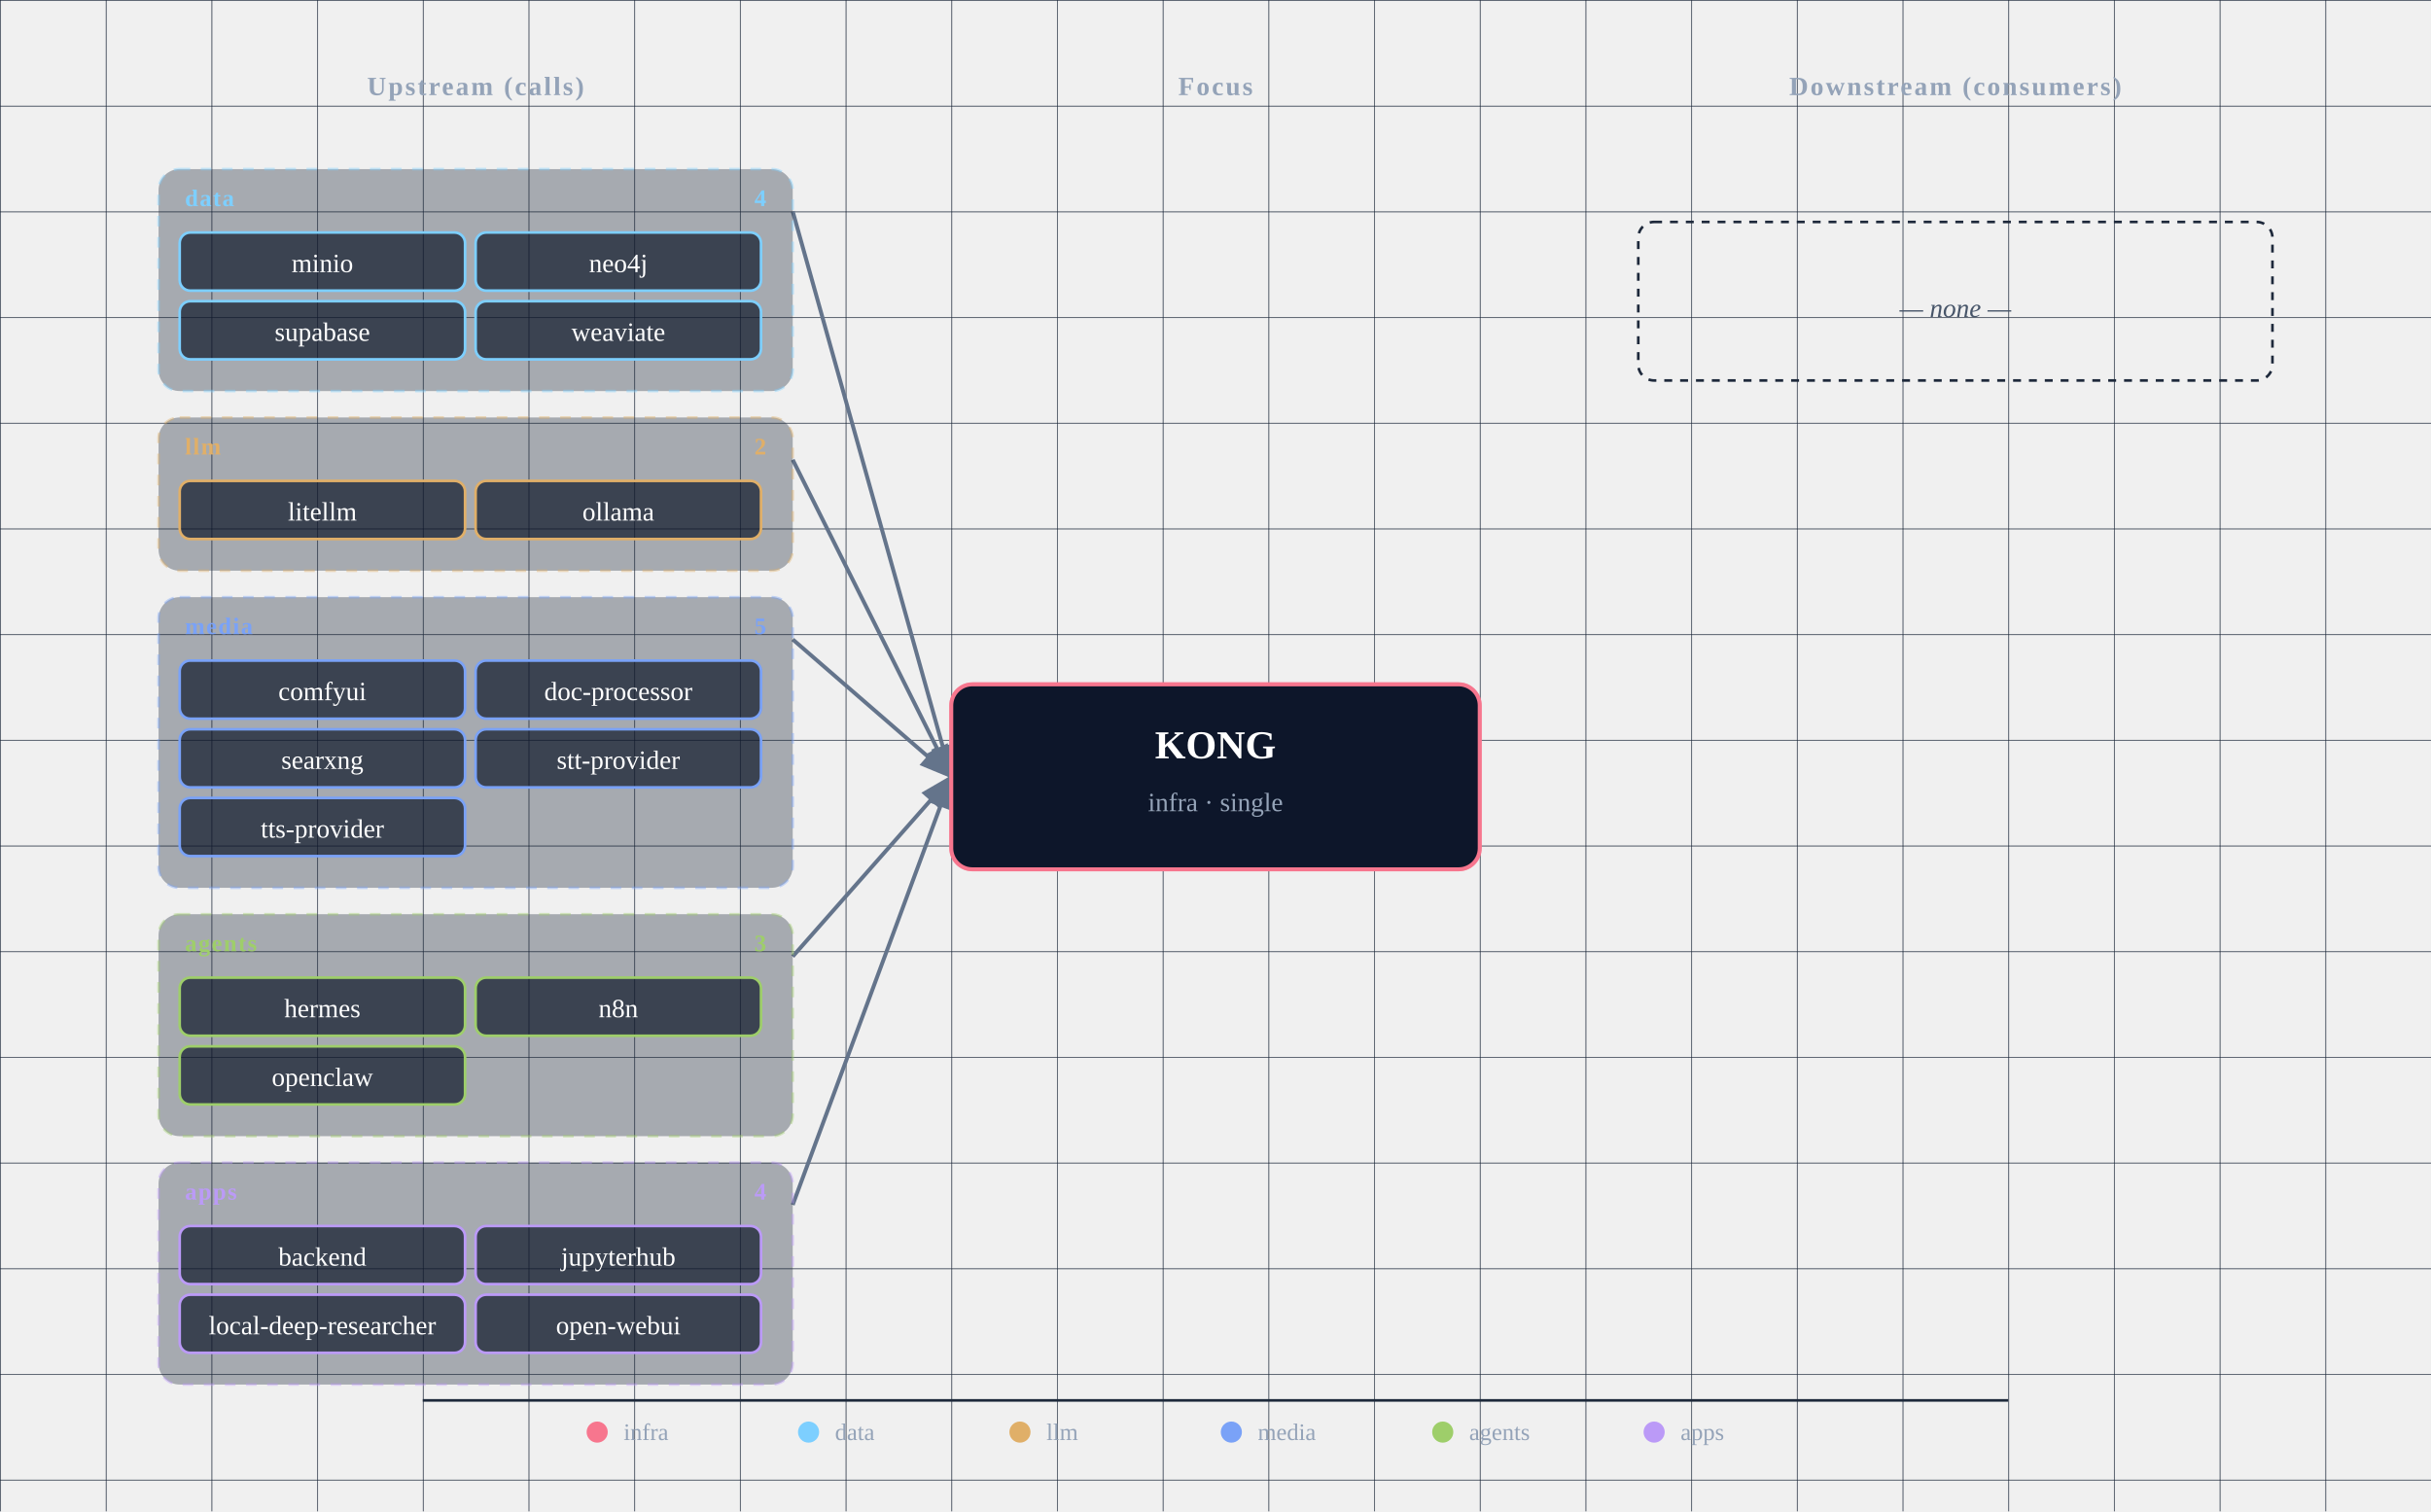
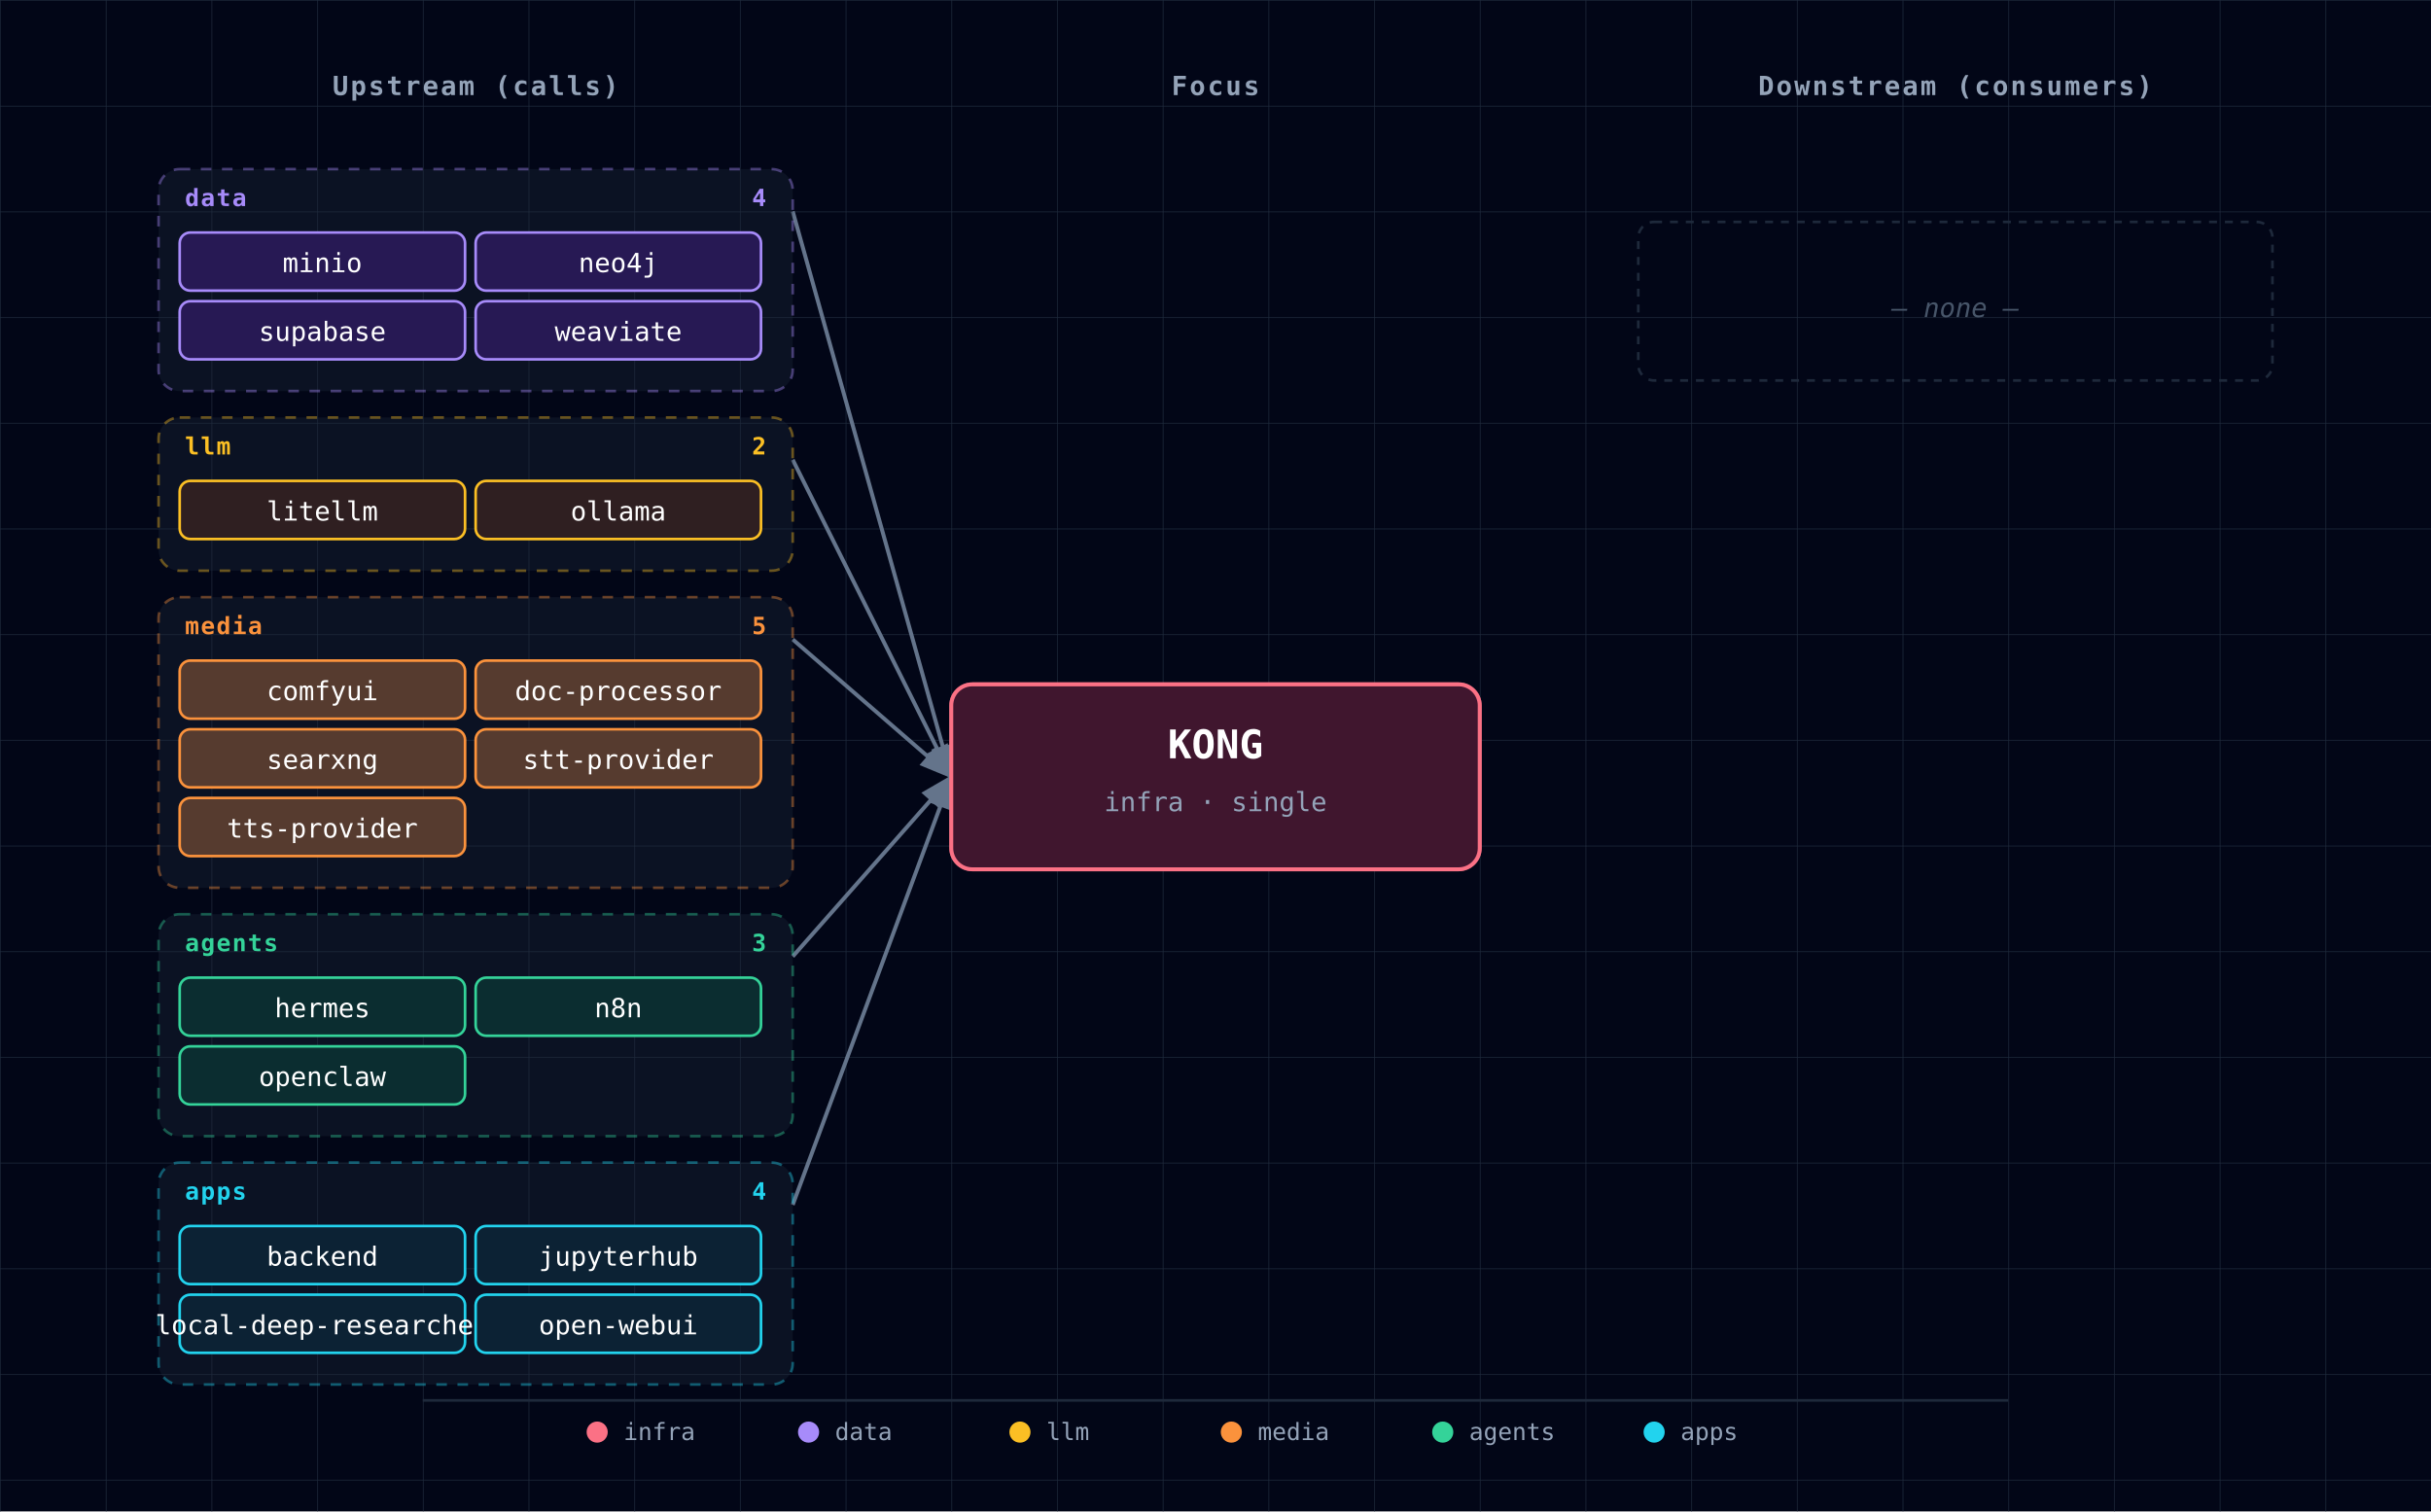
- <svg xmlns="http://www.w3.org/2000/svg" viewBox="0 0 920 572">
+ <svg xmlns="http://www.w3.org/2000/svg" viewBox="0 0 920 572" font-family="'JetBrains Mono', 'Fira Code', Menlo, Consolas, monospace">
  <defs>
    <pattern id="grid" width="40" height="40" patternUnits="userSpaceOnUse">
      <path d="M 40 0 L 0 0 0 40" fill="none" stroke="#1e293b" stroke-width="0.5" />
    </pattern>
    <marker id="arrowhead" markerWidth="9" markerHeight="6" refX="8" refY="3" orient="auto">
      <polygon points="0 0, 9 3, 0 6" fill="#64748b" />
    </marker>
    <filter id="focus-glow" x="-50%" y="-50%" width="200%" height="200%">
      <feGaussianBlur in="SourceAlpha" stdDeviation="6" />
-       <feFlood flood-color="#f7768e" flood-opacity="0.6" />
+       <feFlood flood-color="#fb7185" flood-opacity="0.6" />
      <feComposite in2="SourceAlpha" operator="in" />
      <feMerge>
        <feMergeNode />
        <feMergeNode in="SourceGraphic" />
      </feMerge>
    </filter>
  </defs>
+   <rect width="920" height="572" fill="#020617" />
  <rect width="920" height="572" fill="url(#grid)" />
  <text x="180" y="36" fill="#94a3b8" font-size="10" font-weight="600" text-anchor="middle" letter-spacing="0.08em">Upstream (calls)</text>
  <text x="460" y="36" fill="#94a3b8" font-size="10" font-weight="600" text-anchor="middle" letter-spacing="0.08em">Focus</text>
  <text x="740" y="36" fill="#94a3b8" font-size="10" font-weight="600" text-anchor="middle" letter-spacing="0.08em">Downstream (consumers)</text>
  <line x1="300" y1="80" x2="360" y2="294" stroke="#64748b" stroke-width="1.5" marker-end="url(#arrowhead)" />
  <line x1="300" y1="174" x2="360" y2="294" stroke="#64748b" stroke-width="1.5" marker-end="url(#arrowhead)" />
  <line x1="300" y1="242" x2="360" y2="294" stroke="#64748b" stroke-width="1.5" marker-end="url(#arrowhead)" />
  <line x1="300" y1="362" x2="360" y2="294" stroke="#64748b" stroke-width="1.5" marker-end="url(#arrowhead)" />
  <line x1="300" y1="456" x2="360" y2="294" stroke="#64748b" stroke-width="1.5" marker-end="url(#arrowhead)" />
  <g>
    <g class="cluster">
-       <rect x="60" y="64" width="240" height="84" rx="8" fill="rgba(30,41,59,0.35)" stroke="#7dcfff" stroke-width="1" stroke-dasharray="4,4" stroke-opacity="0.4" />
-       <text x="70" y="78" fill="#7dcfff" font-size="9" font-weight="700" text-anchor="start" style="letter-spacing:0.06em;text-transform:uppercase;">data</text>
-       <text x="290" y="78" fill="#7dcfff" font-size="9" font-weight="600" text-anchor="end">4</text>
+       <rect x="60" y="64" width="240" height="84" rx="8" fill="rgba(30,41,59,0.35)" stroke="#a78bfa" stroke-width="1" stroke-dasharray="4,4" stroke-opacity="0.4" />
+       <text x="70" y="78" fill="#a78bfa" font-size="9" font-weight="700" text-anchor="start" style="letter-spacing:0.06em;text-transform:uppercase;">data</text>
+       <text x="290" y="78" fill="#a78bfa" font-size="9" font-weight="600" text-anchor="end">4</text>
    </g>
    <g>
-       <rect x="68" y="88" width="108" height="22" rx="4" fill="rgba(15,23,42,0.7)" stroke="#7dcfff" stroke-width="1" />
+       <rect x="68" y="88" width="108" height="22" rx="4" fill="#0f172a" />
+       <rect x="68" y="88" width="108" height="22" rx="4" fill="rgba(76, 29, 149, 0.4)" stroke="#a78bfa" stroke-width="1" />
      <text x="122" y="103" fill="white" font-size="10" text-anchor="middle">minio</text>
    </g>
    <g>
-       <rect x="180" y="88" width="108" height="22" rx="4" fill="rgba(15,23,42,0.7)" stroke="#7dcfff" stroke-width="1" />
+       <rect x="180" y="88" width="108" height="22" rx="4" fill="#0f172a" />
+       <rect x="180" y="88" width="108" height="22" rx="4" fill="rgba(76, 29, 149, 0.4)" stroke="#a78bfa" stroke-width="1" />
      <text x="234" y="103" fill="white" font-size="10" text-anchor="middle">neo4j</text>
    </g>
    <g>
-       <rect x="68" y="114" width="108" height="22" rx="4" fill="rgba(15,23,42,0.7)" stroke="#7dcfff" stroke-width="1" />
+       <rect x="68" y="114" width="108" height="22" rx="4" fill="#0f172a" />
+       <rect x="68" y="114" width="108" height="22" rx="4" fill="rgba(76, 29, 149, 0.4)" stroke="#a78bfa" stroke-width="1" />
      <text x="122" y="129" fill="white" font-size="10" text-anchor="middle">supabase</text>
    </g>
    <g>
-       <rect x="180" y="114" width="108" height="22" rx="4" fill="rgba(15,23,42,0.7)" stroke="#7dcfff" stroke-width="1" />
+       <rect x="180" y="114" width="108" height="22" rx="4" fill="#0f172a" />
+       <rect x="180" y="114" width="108" height="22" rx="4" fill="rgba(76, 29, 149, 0.4)" stroke="#a78bfa" stroke-width="1" />
      <text x="234" y="129" fill="white" font-size="10" text-anchor="middle">weaviate</text>
    </g>
    <g class="cluster">
-       <rect x="60" y="158" width="240" height="58" rx="8" fill="rgba(30,41,59,0.35)" stroke="#e0af68" stroke-width="1" stroke-dasharray="4,4" stroke-opacity="0.4" />
-       <text x="70" y="172" fill="#e0af68" font-size="9" font-weight="700" text-anchor="start" style="letter-spacing:0.06em;text-transform:uppercase;">llm</text>
-       <text x="290" y="172" fill="#e0af68" font-size="9" font-weight="600" text-anchor="end">2</text>
+       <rect x="60" y="158" width="240" height="58" rx="8" fill="rgba(30,41,59,0.35)" stroke="#fbbf24" stroke-width="1" stroke-dasharray="4,4" stroke-opacity="0.4" />
+       <text x="70" y="172" fill="#fbbf24" font-size="9" font-weight="700" text-anchor="start" style="letter-spacing:0.06em;text-transform:uppercase;">llm</text>
+       <text x="290" y="172" fill="#fbbf24" font-size="9" font-weight="600" text-anchor="end">2</text>
    </g>
    <g>
-       <rect x="68" y="182" width="108" height="22" rx="4" fill="rgba(15,23,42,0.7)" stroke="#e0af68" stroke-width="1" />
+       <rect x="68" y="182" width="108" height="22" rx="4" fill="#0f172a" />
+       <rect x="68" y="182" width="108" height="22" rx="4" fill="rgba(120, 53, 15, 0.3)" stroke="#fbbf24" stroke-width="1" />
      <text x="122" y="197" fill="white" font-size="10" text-anchor="middle">litellm</text>
    </g>
    <g>
-       <rect x="180" y="182" width="108" height="22" rx="4" fill="rgba(15,23,42,0.7)" stroke="#e0af68" stroke-width="1" />
+       <rect x="180" y="182" width="108" height="22" rx="4" fill="#0f172a" />
+       <rect x="180" y="182" width="108" height="22" rx="4" fill="rgba(120, 53, 15, 0.3)" stroke="#fbbf24" stroke-width="1" />
      <text x="234" y="197" fill="white" font-size="10" text-anchor="middle">ollama</text>
    </g>
    <g class="cluster">
-       <rect x="60" y="226" width="240" height="110" rx="8" fill="rgba(30,41,59,0.35)" stroke="#7aa2f7" stroke-width="1" stroke-dasharray="4,4" stroke-opacity="0.4" />
-       <text x="70" y="240" fill="#7aa2f7" font-size="9" font-weight="700" text-anchor="start" style="letter-spacing:0.06em;text-transform:uppercase;">media</text>
-       <text x="290" y="240" fill="#7aa2f7" font-size="9" font-weight="600" text-anchor="end">5</text>
+       <rect x="60" y="226" width="240" height="110" rx="8" fill="rgba(30,41,59,0.35)" stroke="#fb923c" stroke-width="1" stroke-dasharray="4,4" stroke-opacity="0.4" />
+       <text x="70" y="240" fill="#fb923c" font-size="9" font-weight="700" text-anchor="start" style="letter-spacing:0.06em;text-transform:uppercase;">media</text>
+       <text x="290" y="240" fill="#fb923c" font-size="9" font-weight="600" text-anchor="end">5</text>
    </g>
    <g>
-       <rect x="68" y="250" width="108" height="22" rx="4" fill="rgba(15,23,42,0.7)" stroke="#7aa2f7" stroke-width="1" />
+       <rect x="68" y="250" width="108" height="22" rx="4" fill="#0f172a" />
+       <rect x="68" y="250" width="108" height="22" rx="4" fill="rgba(251, 146, 60, 0.3)" stroke="#fb923c" stroke-width="1" />
      <text x="122" y="265" fill="white" font-size="10" text-anchor="middle">comfyui</text>
    </g>
    <g>
-       <rect x="180" y="250" width="108" height="22" rx="4" fill="rgba(15,23,42,0.7)" stroke="#7aa2f7" stroke-width="1" />
+       <rect x="180" y="250" width="108" height="22" rx="4" fill="#0f172a" />
+       <rect x="180" y="250" width="108" height="22" rx="4" fill="rgba(251, 146, 60, 0.3)" stroke="#fb923c" stroke-width="1" />
      <text x="234" y="265" fill="white" font-size="10" text-anchor="middle">doc-processor</text>
    </g>
    <g>
-       <rect x="68" y="276" width="108" height="22" rx="4" fill="rgba(15,23,42,0.7)" stroke="#7aa2f7" stroke-width="1" />
+       <rect x="68" y="276" width="108" height="22" rx="4" fill="#0f172a" />
+       <rect x="68" y="276" width="108" height="22" rx="4" fill="rgba(251, 146, 60, 0.3)" stroke="#fb923c" stroke-width="1" />
      <text x="122" y="291" fill="white" font-size="10" text-anchor="middle">searxng</text>
    </g>
    <g>
-       <rect x="180" y="276" width="108" height="22" rx="4" fill="rgba(15,23,42,0.7)" stroke="#7aa2f7" stroke-width="1" />
+       <rect x="180" y="276" width="108" height="22" rx="4" fill="#0f172a" />
+       <rect x="180" y="276" width="108" height="22" rx="4" fill="rgba(251, 146, 60, 0.3)" stroke="#fb923c" stroke-width="1" />
      <text x="234" y="291" fill="white" font-size="10" text-anchor="middle">stt-provider</text>
    </g>
    <g>
-       <rect x="68" y="302" width="108" height="22" rx="4" fill="rgba(15,23,42,0.7)" stroke="#7aa2f7" stroke-width="1" />
+       <rect x="68" y="302" width="108" height="22" rx="4" fill="#0f172a" />
+       <rect x="68" y="302" width="108" height="22" rx="4" fill="rgba(251, 146, 60, 0.3)" stroke="#fb923c" stroke-width="1" />
      <text x="122" y="317" fill="white" font-size="10" text-anchor="middle">tts-provider</text>
    </g>
    <g class="cluster">
-       <rect x="60" y="346" width="240" height="84" rx="8" fill="rgba(30,41,59,0.35)" stroke="#9ece6a" stroke-width="1" stroke-dasharray="4,4" stroke-opacity="0.4" />
-       <text x="70" y="360" fill="#9ece6a" font-size="9" font-weight="700" text-anchor="start" style="letter-spacing:0.06em;text-transform:uppercase;">agents</text>
-       <text x="290" y="360" fill="#9ece6a" font-size="9" font-weight="600" text-anchor="end">3</text>
+       <rect x="60" y="346" width="240" height="84" rx="8" fill="rgba(30,41,59,0.35)" stroke="#34d399" stroke-width="1" stroke-dasharray="4,4" stroke-opacity="0.4" />
+       <text x="70" y="360" fill="#34d399" font-size="9" font-weight="700" text-anchor="start" style="letter-spacing:0.06em;text-transform:uppercase;">agents</text>
+       <text x="290" y="360" fill="#34d399" font-size="9" font-weight="600" text-anchor="end">3</text>
    </g>
    <g>
-       <rect x="68" y="370" width="108" height="22" rx="4" fill="rgba(15,23,42,0.7)" stroke="#9ece6a" stroke-width="1" />
+       <rect x="68" y="370" width="108" height="22" rx="4" fill="#0f172a" />
+       <rect x="68" y="370" width="108" height="22" rx="4" fill="rgba(6, 78, 59, 0.4)" stroke="#34d399" stroke-width="1" />
      <text x="122" y="385" fill="white" font-size="10" text-anchor="middle">hermes</text>
    </g>
    <g>
-       <rect x="180" y="370" width="108" height="22" rx="4" fill="rgba(15,23,42,0.7)" stroke="#9ece6a" stroke-width="1" />
+       <rect x="180" y="370" width="108" height="22" rx="4" fill="#0f172a" />
+       <rect x="180" y="370" width="108" height="22" rx="4" fill="rgba(6, 78, 59, 0.4)" stroke="#34d399" stroke-width="1" />
      <text x="234" y="385" fill="white" font-size="10" text-anchor="middle">n8n</text>
    </g>
    <g>
-       <rect x="68" y="396" width="108" height="22" rx="4" fill="rgba(15,23,42,0.7)" stroke="#9ece6a" stroke-width="1" />
+       <rect x="68" y="396" width="108" height="22" rx="4" fill="#0f172a" />
+       <rect x="68" y="396" width="108" height="22" rx="4" fill="rgba(6, 78, 59, 0.4)" stroke="#34d399" stroke-width="1" />
      <text x="122" y="411" fill="white" font-size="10" text-anchor="middle">openclaw</text>
    </g>
    <g class="cluster">
-       <rect x="60" y="440" width="240" height="84" rx="8" fill="rgba(30,41,59,0.35)" stroke="#bb9af7" stroke-width="1" stroke-dasharray="4,4" stroke-opacity="0.4" />
-       <text x="70" y="454" fill="#bb9af7" font-size="9" font-weight="700" text-anchor="start" style="letter-spacing:0.06em;text-transform:uppercase;">apps</text>
-       <text x="290" y="454" fill="#bb9af7" font-size="9" font-weight="600" text-anchor="end">4</text>
+       <rect x="60" y="440" width="240" height="84" rx="8" fill="rgba(30,41,59,0.35)" stroke="#22d3ee" stroke-width="1" stroke-dasharray="4,4" stroke-opacity="0.4" />
+       <text x="70" y="454" fill="#22d3ee" font-size="9" font-weight="700" text-anchor="start" style="letter-spacing:0.06em;text-transform:uppercase;">apps</text>
+       <text x="290" y="454" fill="#22d3ee" font-size="9" font-weight="600" text-anchor="end">4</text>
    </g>
    <g>
-       <rect x="68" y="464" width="108" height="22" rx="4" fill="rgba(15,23,42,0.7)" stroke="#bb9af7" stroke-width="1" />
+       <rect x="68" y="464" width="108" height="22" rx="4" fill="#0f172a" />
+       <rect x="68" y="464" width="108" height="22" rx="4" fill="rgba(8, 51, 68, 0.4)" stroke="#22d3ee" stroke-width="1" />
      <text x="122" y="479" fill="white" font-size="10" text-anchor="middle">backend</text>
    </g>
    <g>
-       <rect x="180" y="464" width="108" height="22" rx="4" fill="rgba(15,23,42,0.7)" stroke="#bb9af7" stroke-width="1" />
+       <rect x="180" y="464" width="108" height="22" rx="4" fill="#0f172a" />
+       <rect x="180" y="464" width="108" height="22" rx="4" fill="rgba(8, 51, 68, 0.4)" stroke="#22d3ee" stroke-width="1" />
      <text x="234" y="479" fill="white" font-size="10" text-anchor="middle">jupyterhub</text>
    </g>
    <g>
-       <rect x="68" y="490" width="108" height="22" rx="4" fill="rgba(15,23,42,0.7)" stroke="#bb9af7" stroke-width="1" />
+       <rect x="68" y="490" width="108" height="22" rx="4" fill="#0f172a" />
+       <rect x="68" y="490" width="108" height="22" rx="4" fill="rgba(8, 51, 68, 0.4)" stroke="#22d3ee" stroke-width="1" />
      <text x="122" y="505" fill="white" font-size="10" text-anchor="middle">local-deep-researcher</text>
    </g>
    <g>
-       <rect x="180" y="490" width="108" height="22" rx="4" fill="rgba(15,23,42,0.7)" stroke="#bb9af7" stroke-width="1" />
+       <rect x="180" y="490" width="108" height="22" rx="4" fill="#0f172a" />
+       <rect x="180" y="490" width="108" height="22" rx="4" fill="rgba(8, 51, 68, 0.4)" stroke="#22d3ee" stroke-width="1" />
      <text x="234" y="505" fill="white" font-size="10" text-anchor="middle">open-webui</text>
    </g>
  </g>
  <g>
    <rect x="620" y="84" width="240" height="60" rx="6" fill="none" stroke="#1e293b" stroke-width="1" stroke-dasharray="3,3" />
    <text x="740" y="120" fill="#475569" font-size="10" font-style="italic" text-anchor="middle">— none —</text>
  </g>
  <g class="focus" filter="url(#focus-glow)">
-     <rect x="360" y="259" width="200" height="70" rx="8" fill="#0f172a" stroke="#f7768e" stroke-width="1.5" />
+     <rect x="360" y="259" width="200" height="70" rx="8" fill="#0f172a" />
+     <rect x="360" y="259" width="200" height="70" rx="8" fill="rgba(136, 19, 55, 0.4)" stroke="#fb7185" stroke-width="1.5" />
    <text x="460" y="287" fill="white" font-size="15" font-weight="700" text-anchor="middle">KONG</text>
    <text x="460" y="307" fill="#94a3b8" font-size="10" text-anchor="middle">infra · single</text>
  </g>
  <g class="legend">
    <line x1="160" y1="530" x2="760" y2="530" stroke="#1e293b" stroke-width="1" />
-     <circle cx="226" cy="542" r="4" fill="#f7768e" />
+     <circle cx="226" cy="542" r="4" fill="#fb7185" />
    <text x="236" y="545" fill="#94a3b8" font-size="9" font-weight="400" text-anchor="start">infra</text>
-     <circle cx="306" cy="542" r="4" fill="#7dcfff" />
+     <circle cx="306" cy="542" r="4" fill="#a78bfa" />
    <text x="316" y="545" fill="#94a3b8" font-size="9" font-weight="400" text-anchor="start">data</text>
-     <circle cx="386" cy="542" r="4" fill="#e0af68" />
+     <circle cx="386" cy="542" r="4" fill="#fbbf24" />
    <text x="396" y="545" fill="#94a3b8" font-size="9" font-weight="400" text-anchor="start">llm</text>
-     <circle cx="466" cy="542" r="4" fill="#7aa2f7" />
+     <circle cx="466" cy="542" r="4" fill="#fb923c" />
    <text x="476" y="545" fill="#94a3b8" font-size="9" font-weight="400" text-anchor="start">media</text>
-     <circle cx="546" cy="542" r="4" fill="#9ece6a" />
+     <circle cx="546" cy="542" r="4" fill="#34d399" />
    <text x="556" y="545" fill="#94a3b8" font-size="9" font-weight="400" text-anchor="start">agents</text>
-     <circle cx="626" cy="542" r="4" fill="#bb9af7" />
+     <circle cx="626" cy="542" r="4" fill="#22d3ee" />
    <text x="636" y="545" fill="#94a3b8" font-size="9" font-weight="400" text-anchor="start">apps</text>
  </g>
</svg>
